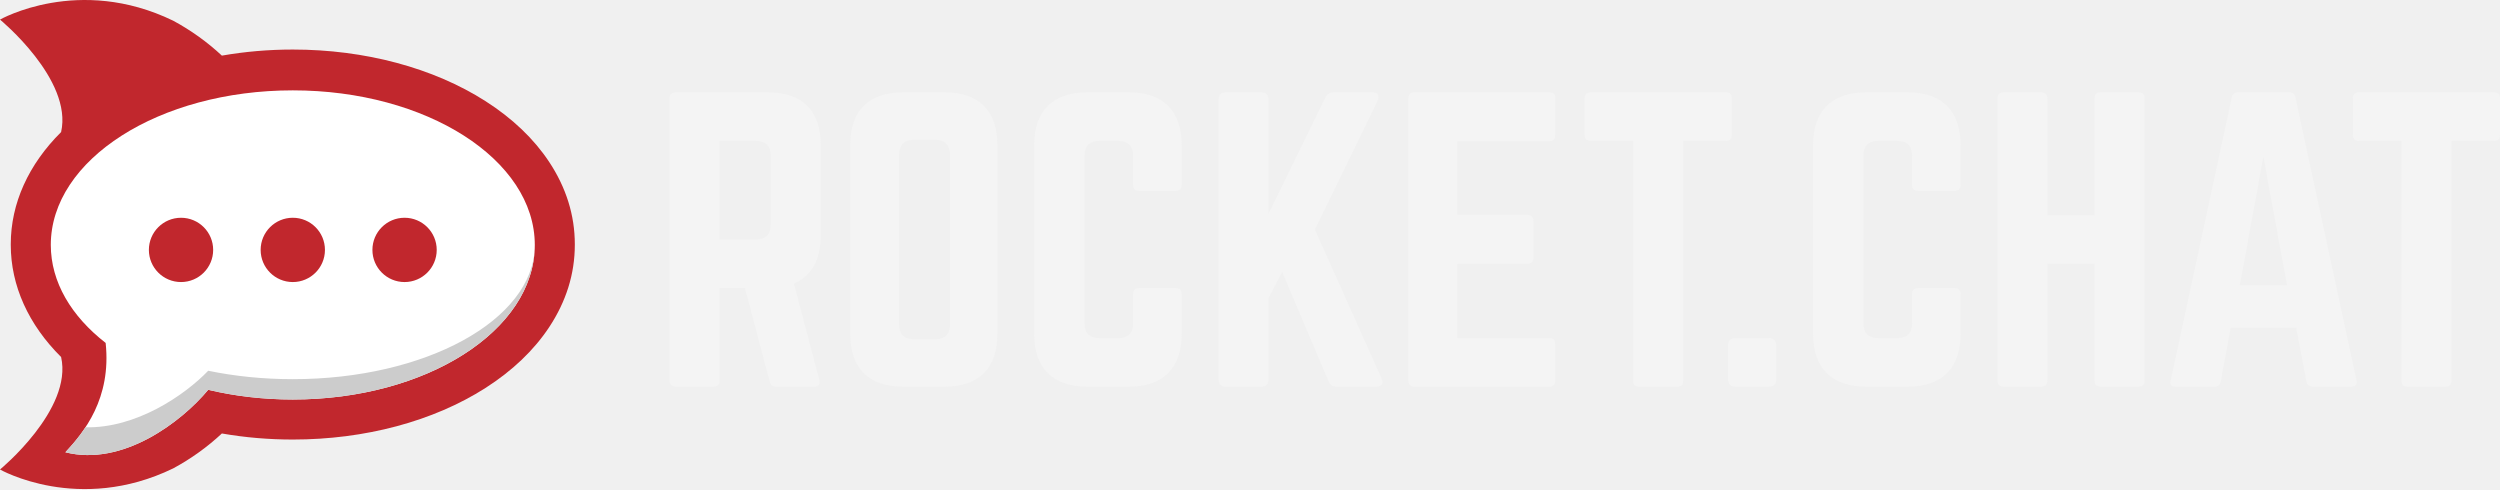
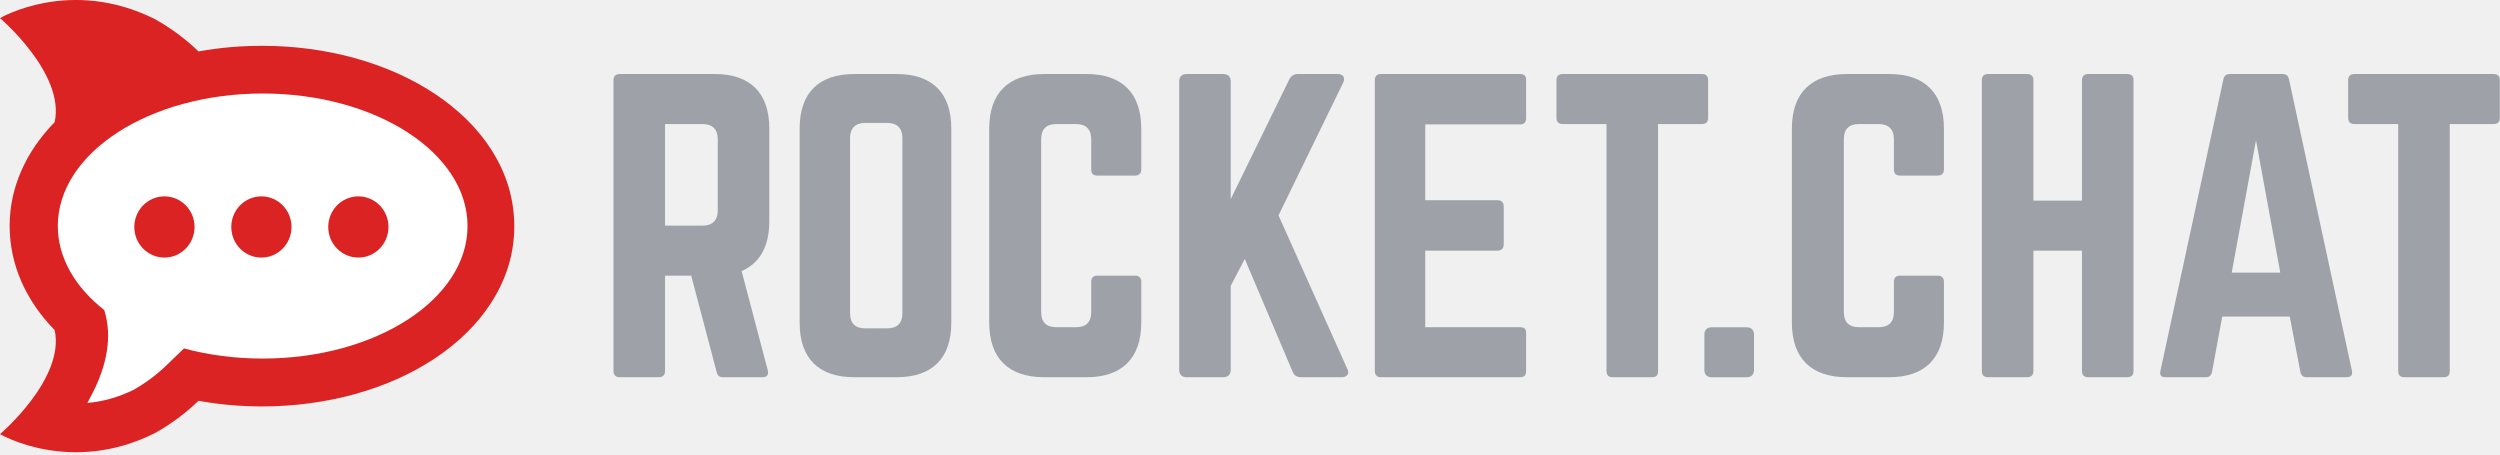
- <svg xmlns="http://www.w3.org/2000/svg" version="1.1" id="Layer_1" x="0px" y="0px" width="435.721px" height="85.242px" viewBox="62.402 -18.766 435.721 85.242" enable-background="new 62.402 -18.766 435.721 85.242" xml:space="preserve">
-   <g>
-     <path fill="#F4F4F4" d="M205.456,22.207c0,4.297-1.603,7.119-4.681,8.465l4.425,16.803c0.192,0.771-0.192,1.154-0.898,1.154h-6.67   c-0.641,0-0.961-0.32-1.09-0.898l-4.297-16.289h-4.425v16.162c0,0.642-0.384,1.025-1.026,1.025h-6.67   c-0.641,0-1.026-0.385-1.026-1.025V-1.651c0-0.641,0.385-1.026,1.026-1.026h16.097c6.028,0,9.235,3.207,9.235,9.235V22.207   L205.456,22.207z M194.169,22.976c1.667,0,2.565-0.898,2.565-2.565V8.354c0-1.667-0.898-2.564-2.565-2.564h-6.349v17.187   L194.169,22.976L194.169,22.976z" />
-     <path fill="#F4F4F4" d="M210.583,6.558c0-6.028,3.206-9.235,9.235-9.235h7.183c6.028,0,9.235,3.207,9.235,9.235v32.836   c0,6.027-3.207,9.234-9.235,9.234h-7.183c-6.029,0-9.235-3.207-9.235-9.234V6.558z M225.397,40.355   c1.667,0,2.565-0.834,2.565-2.565V8.162c0-1.667-0.898-2.565-2.565-2.565h-3.719c-1.667,0-2.565,0.898-2.565,2.565v29.629   c0,1.73,0.898,2.564,2.565,2.564H225.397L225.397,40.355z" />
-     <path fill="#F4F4F4" d="M268.362,13.484c0,0.642-0.385,1.026-1.025,1.026h-6.413c-0.706,0-1.026-0.384-1.026-1.026v-5.13   c0-1.667-0.897-2.564-2.564-2.564h-3.335c-1.731,0-2.565,0.897-2.565,2.564V37.6c0,1.731,0.897,2.563,2.565,2.563h3.335   c1.667,0,2.564-0.833,2.564-2.563v-5.132c0-0.642,0.32-1.026,1.026-1.026h6.413c0.643,0,1.025,0.384,1.025,1.026v6.927   c0,6.027-3.271,9.234-9.234,9.234h-7.183c-6.028,0-9.299-3.207-9.299-9.234V6.558c0-6.028,3.271-9.235,9.299-9.235h7.183   c5.964,0,9.234,3.207,9.234,9.235V13.484z" />
-     <path fill="#F4F4F4" d="M295.422,48.629c-0.771,0-1.218-0.32-1.476-0.961l-8.079-19.048l-2.374,4.554v14.172   c0,0.834-0.448,1.283-1.282,1.283h-6.157c-0.834,0-1.283-0.449-1.283-1.283v-48.74c0-0.833,0.449-1.283,1.283-1.283h6.157   c0.833,0,1.282,0.449,1.282,1.283v19.881l9.876-20.202c0.321-0.641,0.771-0.962,1.476-0.962h6.733c0.962,0,1.347,0.642,0.897,1.539   l-10.901,22.382l11.606,25.91c0.449,0.834,0.064,1.475-0.961,1.475H295.422z" />
-     <path fill="#F4F4F4" d="M333.45,4.763c0,0.641-0.257,1.09-1.026,1.09h-16.033v12.826h12.249c0.643,0,1.026,0.385,1.026,1.09v6.349   c0,0.706-0.385,1.091-1.026,1.091h-12.249v12.954h16.033c0.771,0,1.026,0.321,1.026,1.026v6.414c0,0.641-0.257,1.024-1.026,1.024   h-23.6c-0.578,0-0.963-0.385-0.963-1.024V-1.651c0-0.641,0.385-1.026,0.963-1.026h23.6c0.771,0,1.026,0.385,1.026,1.026V4.763z" />
-     <path fill="#F4F4F4" d="M363.204-2.677c0.705,0,1.026,0.385,1.026,1.026v6.414c0,0.641-0.321,1.026-1.026,1.026h-7.439v41.814   c0,0.705-0.32,1.024-1.025,1.024h-6.67c-0.643,0-1.026-0.319-1.026-1.024V5.789h-7.438c-0.643,0-1.026-0.385-1.026-1.026v-6.414   c0-0.641,0.385-1.026,1.026-1.026H363.204z" />
-     <path fill="#F4F4F4" d="M363.585,41.445c0-0.834,0.449-1.282,1.283-1.282h5.836c0.834,0,1.282,0.448,1.282,1.282v5.899   c0,0.835-0.448,1.283-1.282,1.283h-5.836c-0.834,0-1.283-0.448-1.283-1.283V41.445z" />
-     <path fill="#F4F4F4" d="M404.114,13.484c0,0.642-0.386,1.026-1.026,1.026h-6.413c-0.705,0-1.025-0.384-1.025-1.026v-5.13   c0-1.667-0.897-2.564-2.564-2.564h-3.335c-1.732,0-2.565,0.897-2.565,2.564V37.6c0,1.731,0.897,2.563,2.565,2.563h3.335   c1.667,0,2.564-0.833,2.564-2.563v-5.132c0-0.642,0.32-1.026,1.025-1.026h6.413c0.643,0,1.026,0.384,1.026,1.026v6.927   c0,6.027-3.271,9.234-9.235,9.234h-7.183c-6.028,0-9.299-3.207-9.299-9.234V6.558c0-6.028,3.271-9.235,9.299-9.235h7.183   c5.965,0,9.235,3.207,9.235,9.235V13.484z" />
-     <path fill="#F4F4F4" d="M427.455-1.651c0-0.641,0.384-1.026,1.025-1.026h6.605c0.77,0,1.089,0.385,1.089,1.026v49.254   c0,0.641-0.32,1.024-1.089,1.024h-6.605c-0.643,0-1.025-0.385-1.025-1.024V27.209h-8.209v20.395c0,0.642-0.385,1.025-1.026,1.025   h-6.604c-0.771,0-1.091-0.385-1.091-1.025V-1.651c0-0.641,0.32-1.026,1.091-1.026h6.604c0.643,0,1.026,0.385,1.026,1.026v20.394   h8.209V-1.651L427.455-1.651z" />
-     <path fill="#F4F4F4" d="M465.419,48.629c-0.577,0-0.897-0.32-1.026-0.898l-1.795-9.362h-11.416l-1.73,9.362   c-0.129,0.578-0.449,0.898-1.026,0.898h-6.861c-0.705,0-1.026-0.385-0.835-1.09l10.646-49.318c0.129-0.641,0.513-0.898,1.09-0.898   h8.915c0.577,0,0.962,0.257,1.09,0.898l10.646,49.318c0.129,0.705-0.128,1.09-0.897,1.09H465.419z M456.889,8.546l-4.104,22.382   h8.209L456.889,8.546z" />
-     <path fill="#F4F4F4" d="M497.097-2.677c0.705,0,1.026,0.385,1.026,1.026v6.414c0,0.641-0.321,1.026-1.026,1.026h-7.438v41.814   c0,0.705-0.321,1.024-1.026,1.024h-6.67c-0.641,0-1.025-0.319-1.025-1.024V5.789h-7.438c-0.642,0-1.025-0.385-1.025-1.026v-6.414   c0-0.641,0.385-1.026,1.025-1.026H497.097z" />
-   </g>
-   <path fill="#C1272D" d="M162.586,23.788c0-5.031-1.505-9.854-4.474-14.339c-2.666-4.025-6.401-7.588-11.1-10.591  c-9.074-5.796-21-8.989-33.579-8.989c-4.202,0-8.344,0.355-12.361,1.059c-2.492-2.333-5.41-4.432-8.497-6.091  c-16.494-7.994-30.172-0.188-30.172-0.188S75.12-4.904,73.052,4.253c-5.689,5.644-8.773,12.45-8.773,19.535  c0,0.022,0.001,0.045,0.001,0.068c0,0.022-0.001,0.044-0.001,0.068c0,7.085,3.083,13.891,8.773,19.534  c2.068,9.158-10.649,19.605-10.649,19.605s13.678,7.805,30.172-0.188c3.087-1.659,6.004-3.759,8.497-6.091  c4.018,0.703,8.159,1.058,12.361,1.058c12.58,0,24.505-3.191,33.579-8.987c4.699-3.003,8.434-6.565,11.1-10.592  c2.969-4.484,4.474-9.309,4.474-14.338c0-0.023-0.001-0.045-0.001-0.068S162.586,23.81,162.586,23.788z" />
-   <path fill="#FFFFFF" d="M113.433-3.018c23.293,0,42.177,12.062,42.177,26.941c0,14.878-18.884,26.941-42.177,26.941  c-5.187,0-10.154-0.6-14.743-1.693c-4.664,5.61-14.924,13.411-24.891,10.89c3.242-3.482,8.045-9.366,7.017-19.058  c-5.974-4.648-9.56-10.597-9.56-17.08C71.255,9.043,90.139-3.018,113.433-3.018" />
-   <g>
-     <g>
-       <circle fill="#C1272D" cx="113.433" cy="24.79" r="5.603" />
+ <svg xmlns="http://www.w3.org/2000/svg" height="182" viewBox="0 0 1000 182" width="1000">
+   <g fill="none" fill-rule="evenodd">
+     <g fill="#9ea2a8" fill-rule="nonzero" transform="translate(245.1547 29.58178)">
+       <path d="m62.572 58.849c0 10.158-3.791 16.829-11.071 20.011l10.466 39.721c.454 1.823-.454 2.728-2.124 2.728h-15.775c-1.516 0-2.273-.756-2.578-2.123l-10.163-38.506h-10.466v38.206c0 1.518-.908 2.423-2.427 2.423h-15.775c-1.516 0-2.427-.91-2.427-2.423v-116.436c0-1.515.911-2.425 2.427-2.425h38.071c14.257 0 21.842 7.581 21.842 21.831zm-26.695 1.818c3.943 0 6.067-2.123 6.067-6.063v-28.502c0-3.941-2.124-6.061-6.067-6.061h-15.016v40.629z" />
+       <path d="m74.698 21.855c0-14.25 7.583-21.831 21.842-21.831h16.989c14.257 0 21.842 7.581 21.842 21.831v77.622c0 14.247-7.585 21.829-21.842 21.829h-16.989c-14.259 0-21.842-7.581-21.842-21.829zm35.037 79.894c3.943 0 6.067-1.972 6.067-6.063v-70.039c0-3.941-2.124-6.063-6.067-6.063h-8.796c-3.943 0-6.067 2.123-6.067 6.063v70.041c0 4.09 2.124 6.061 6.067 6.061z" />
+       <path d="m211.352 38.228c0 1.518-.911 2.425-2.424 2.425h-15.168c-1.67 0-2.427-.908-2.427-2.425v-12.127c0-3.941-2.122-6.061-6.064-6.061h-7.888c-4.094 0-6.067 2.12-6.067 6.061v69.136c0 4.092 2.122 6.059 6.067 6.059h7.888c3.943 0 6.064-1.969 6.064-6.059v-12.132c0-1.518.757-2.425 2.427-2.425h15.168c1.521 0 2.424.908 2.424 2.425v16.375c0 14.247-7.736 21.829-21.84 21.829h-16.989c-14.257 0-21.993-7.581-21.993-21.829v-77.625c0-14.25 7.736-21.831 21.993-21.831h16.989c14.106 0 21.84 7.581 21.84 21.831z" />
+       <path d="m275.353 121.308c-1.824 0-2.881-.756-3.491-2.272l-19.108-45.028-5.615 10.765v33.502c0 1.972-1.06 3.033-3.032 3.033h-14.562c-1.973 0-3.034-1.061-3.034-3.033v-115.218c0-1.969 1.062-3.033 3.034-3.033h14.562c1.97 0 3.032 1.061 3.032 3.033v46.997l23.358-47.756c.759-1.515 1.824-2.274 3.491-2.274h15.924c2.275 0 3.186 1.518 2.122 3.638l-25.782 52.91 27.45 61.25c1.062 1.972.151 3.487-2.273 3.487z" />
+       <path d="m365.294 17.612c0 1.515-.608 2.577-2.427 2.577h-37.92v30.32h28.97c1.521 0 2.427.91 2.427 2.577v15.009c0 1.669-.911 2.579-2.427 2.579h-28.97v30.622h37.92c1.824 0 2.427.759 2.427 2.425v15.162c0 1.515-.608 2.421-2.427 2.421h-55.817c-1.367 0-2.278-.91-2.278-2.421v-116.433c0-1.515.911-2.425 2.278-2.425h55.817c1.824 0 2.427.91 2.427 2.425z" />
+       <path d="m435.666.024c1.667 0 2.427.91 2.427 2.425v15.162c0 1.515-.759 2.425-2.427 2.425h-17.594v98.846c0 1.667-.757 2.421-2.424 2.421h-15.775c-1.521 0-2.427-.754-2.427-2.421v-98.846h-17.592c-1.521 0-2.427-.91-2.427-2.425v-15.162c0-1.515.911-2.425 2.427-2.425z" />
+       <path d="m436.586 104.357c0-1.972 1.062-3.031 3.034-3.031h13.803c1.973 0 3.032 1.059 3.032 3.031v13.945c0 1.974-1.06 3.033-3.032 3.033h-13.803c-1.973 0-3.034-1.059-3.034-3.033z" />
+       <path d="m532.423 38.228c0 1.518-.913 2.425-2.427 2.425h-15.168c-1.667 0-2.424-.908-2.424-2.425v-12.127c0-3.941-2.122-6.061-6.064-6.061h-7.888c-4.096 0-6.067 2.12-6.067 6.061v69.136c0 4.092 2.122 6.059 6.067 6.059h7.888c3.943 0 6.064-1.969 6.064-6.059v-12.132c0-1.518.757-2.425 2.424-2.425h15.168c1.521 0 2.427.908 2.427 2.425v16.375c0 14.247-7.736 21.829-21.842 21.829h-16.989c-14.257 0-21.993-7.581-21.993-21.829v-77.625c0-14.25 7.736-21.831 21.993-21.831h16.989c14.108 0 21.842 7.581 21.842 21.831z" />
+       <path d="m587.627 2.45c0-1.515.908-2.425 2.424-2.425h15.622c1.821 0 2.576.91 2.576 2.425v116.433c0 1.515-.757 2.421-2.576 2.421h-15.622c-1.521 0-2.424-.91-2.424-2.421v-48.21h-19.415v48.212c0 1.518-.911 2.423-2.427 2.423h-15.619c-1.824 0-2.58-.91-2.58-2.423v-116.436c0-1.515.757-2.425 2.58-2.425h15.619c1.521 0 2.427.91 2.427 2.425v48.21h19.415z" />
+       <path d="m677.417 121.308c-1.365 0-2.122-.756-2.427-2.123l-4.245-22.131h-27l-4.092 22.131c-.305 1.366-1.062 2.123-2.427 2.123h-16.227c-1.667 0-2.427-.91-1.975-2.577l25.179-116.585c.305-1.515 1.213-2.123 2.578-2.123h21.085c1.365 0 2.275.608 2.578 2.123l25.179 116.585c.305 1.667-.303 2.577-2.122 2.577zm-20.175-94.754-9.706 52.91h19.415z" />
+       <path d="m752.339.024c1.667 0 2.427.91 2.427 2.425v15.162c0 1.515-.759 2.425-2.427 2.425h-17.592v98.846c0 1.667-.759 2.421-2.427 2.421h-15.775c-1.516 0-2.424-.754-2.424-2.421v-98.846h-17.592c-1.518 0-2.424-.91-2.424-2.425v-15.162c0-1.515.911-2.425 2.424-2.425z" />
    </g>
-     <g>
-       <circle fill="#C1272D" cx="132.913" cy="24.79" r="5.603" />
-     </g>
-     <g>
-       <circle fill="#C1272D" cx="93.952" cy="24.79" r="5.602" />
-     </g>
-   </g>
-   <g>
-     <path fill="#CCCCCC" d="M113.433,47.319c-5.187,0-10.154-0.52-14.743-1.468c-4.118,4.294-12.6,10.066-21.39,9.854   c-1.158,1.755-2.417,3.19-3.501,4.355c9.967,2.521,20.227-5.279,24.891-10.89c4.589,1.094,9.557,1.693,14.743,1.693   c23.106,0,41.87-11.871,42.169-26.585C155.303,37.032,136.539,47.319,113.433,47.319z" />
+     <path d="m180.33 70.211.004.006c-.001-.001-.001-.002-.002-.003-.001-.001-.001-.002-.002-.003zm-118.376-62.567c6.339 3.521 12.33 7.975 17.447 12.926 8.248-1.494 16.753-2.247 25.382-2.247 25.829 0 50.318 6.776 68.95 19.075 9.649 6.373 17.318 13.934 22.792 22.475 6.096 9.518 9.187 19.752 9.187 30.719 0 10.672-3.09 20.911-9.187 30.426-5.474 8.546-13.144 16.104-22.792 22.477-18.632 12.3-43.119 19.071-68.95 19.071-8.628 0-17.131-.753-25.382-2.245-5.119 4.949-11.109 9.405-17.447 12.926-33.868 16.962-61.954.399-61.954.399s26.113-22.169 21.866-41.603c-11.684-11.975-18.014-26.418-18.014-41.741 0-15.035 6.333-29.478 18.014-41.455 4.246-19.429-21.858-41.594-21.866-41.601.008-.005 28.091-16.562 61.954.399z" fill="#db2323" fill-rule="nonzero" />
+     <path d="m41.697 124.026c-11.608-9.148-18.576-20.854-18.576-33.613 0-29.277 36.688-53.011 81.945-53.011 45.257 0 81.945 23.734 81.945 53.011s-36.688 53.011-81.945 53.011c-11.154 0-21.787-1.442-31.48-4.053l-7.086 6.834c-3.85 3.713-8.363 7.073-13.067 9.721-6.235 3.062-12.392 4.732-18.483 5.242.344-.625.66-1.258 1-1.883 7.1-13.079 9.015-24.832 5.746-35.26z" fill="#fff" />
+     <path d="m65.77 103.026c-6.653 0-12.047-5.48-12.047-12.241 0-6.76 5.394-12.241 12.047-12.241 6.653 0 12.047 5.48 12.047 12.241 0 6.76-5.394 12.241-12.047 12.241zm38.786 0c-6.653 0-12.047-5.48-12.047-12.241 0-6.76 5.394-12.241 12.047-12.241 6.653 0 12.047 5.48 12.047 12.241 0 6.76-5.394 12.241-12.047 12.241zm38.786 0c-6.653 0-12.047-5.48-12.047-12.241 0-6.76 5.394-12.241 12.047-12.241 6.653 0 12.047 5.48 12.047 12.241 0 6.76-5.394 12.241-12.047 12.241z" fill="#db2323" fill-rule="nonzero" />
  </g>
</svg>
